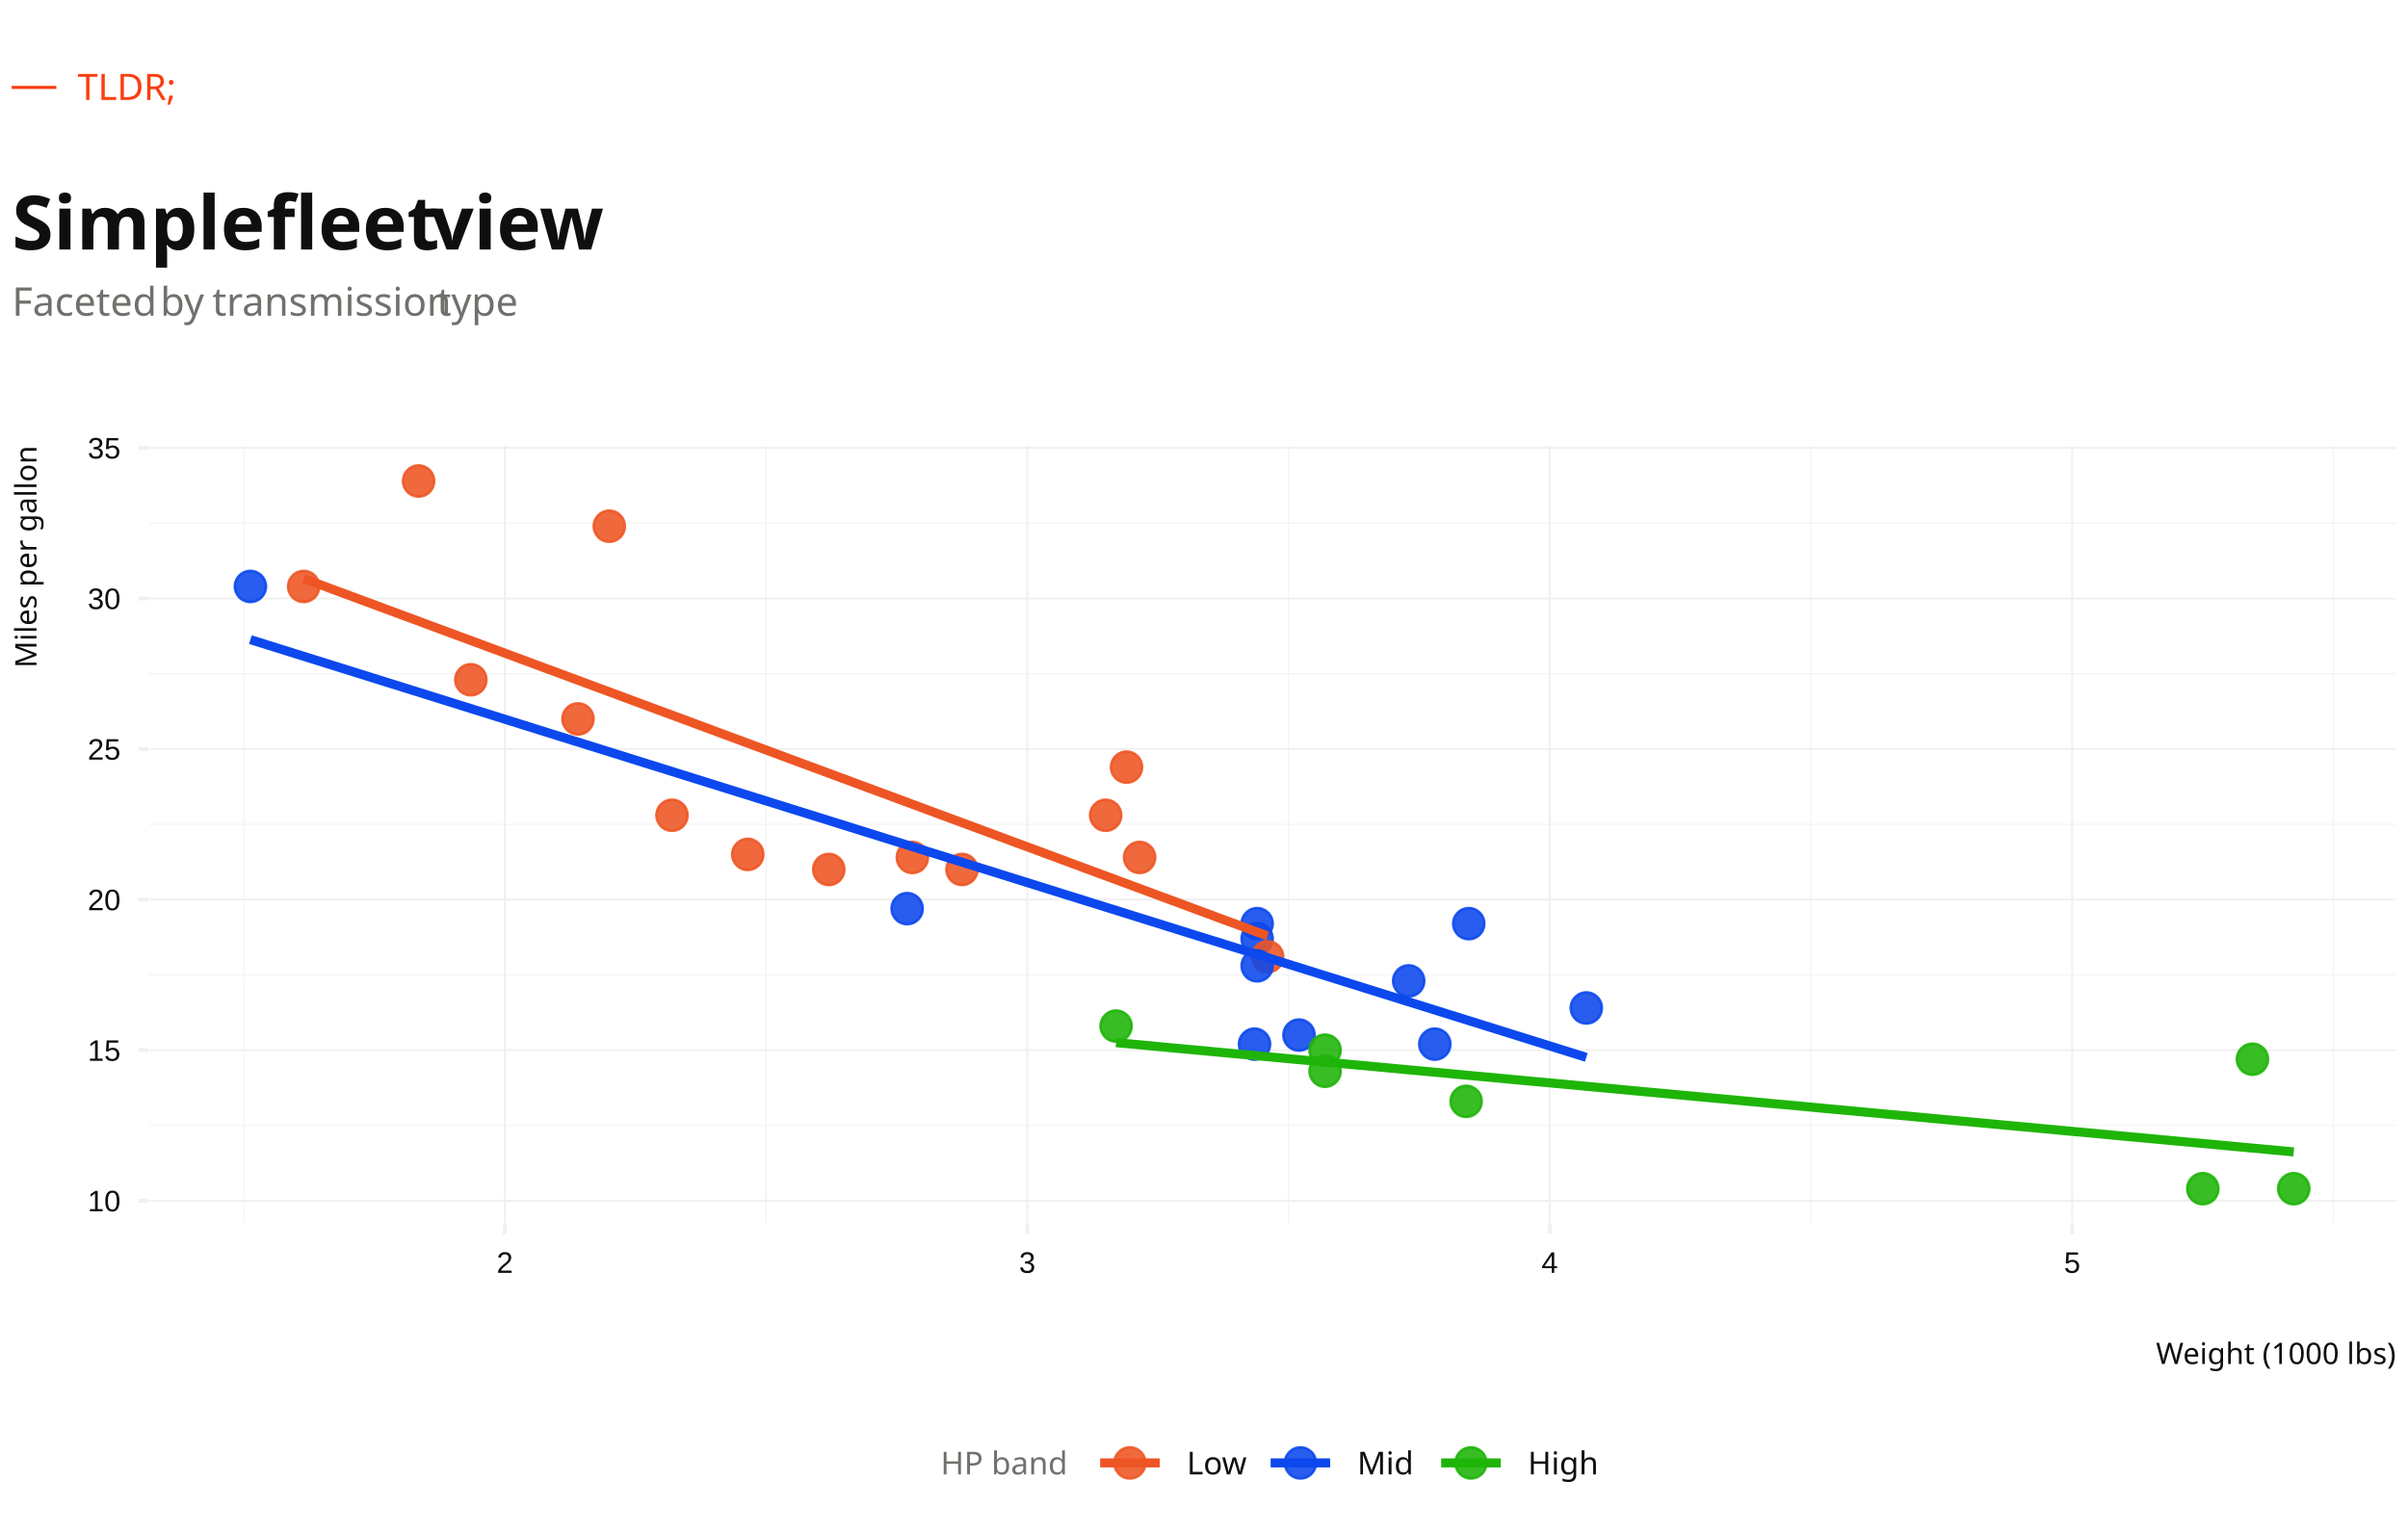
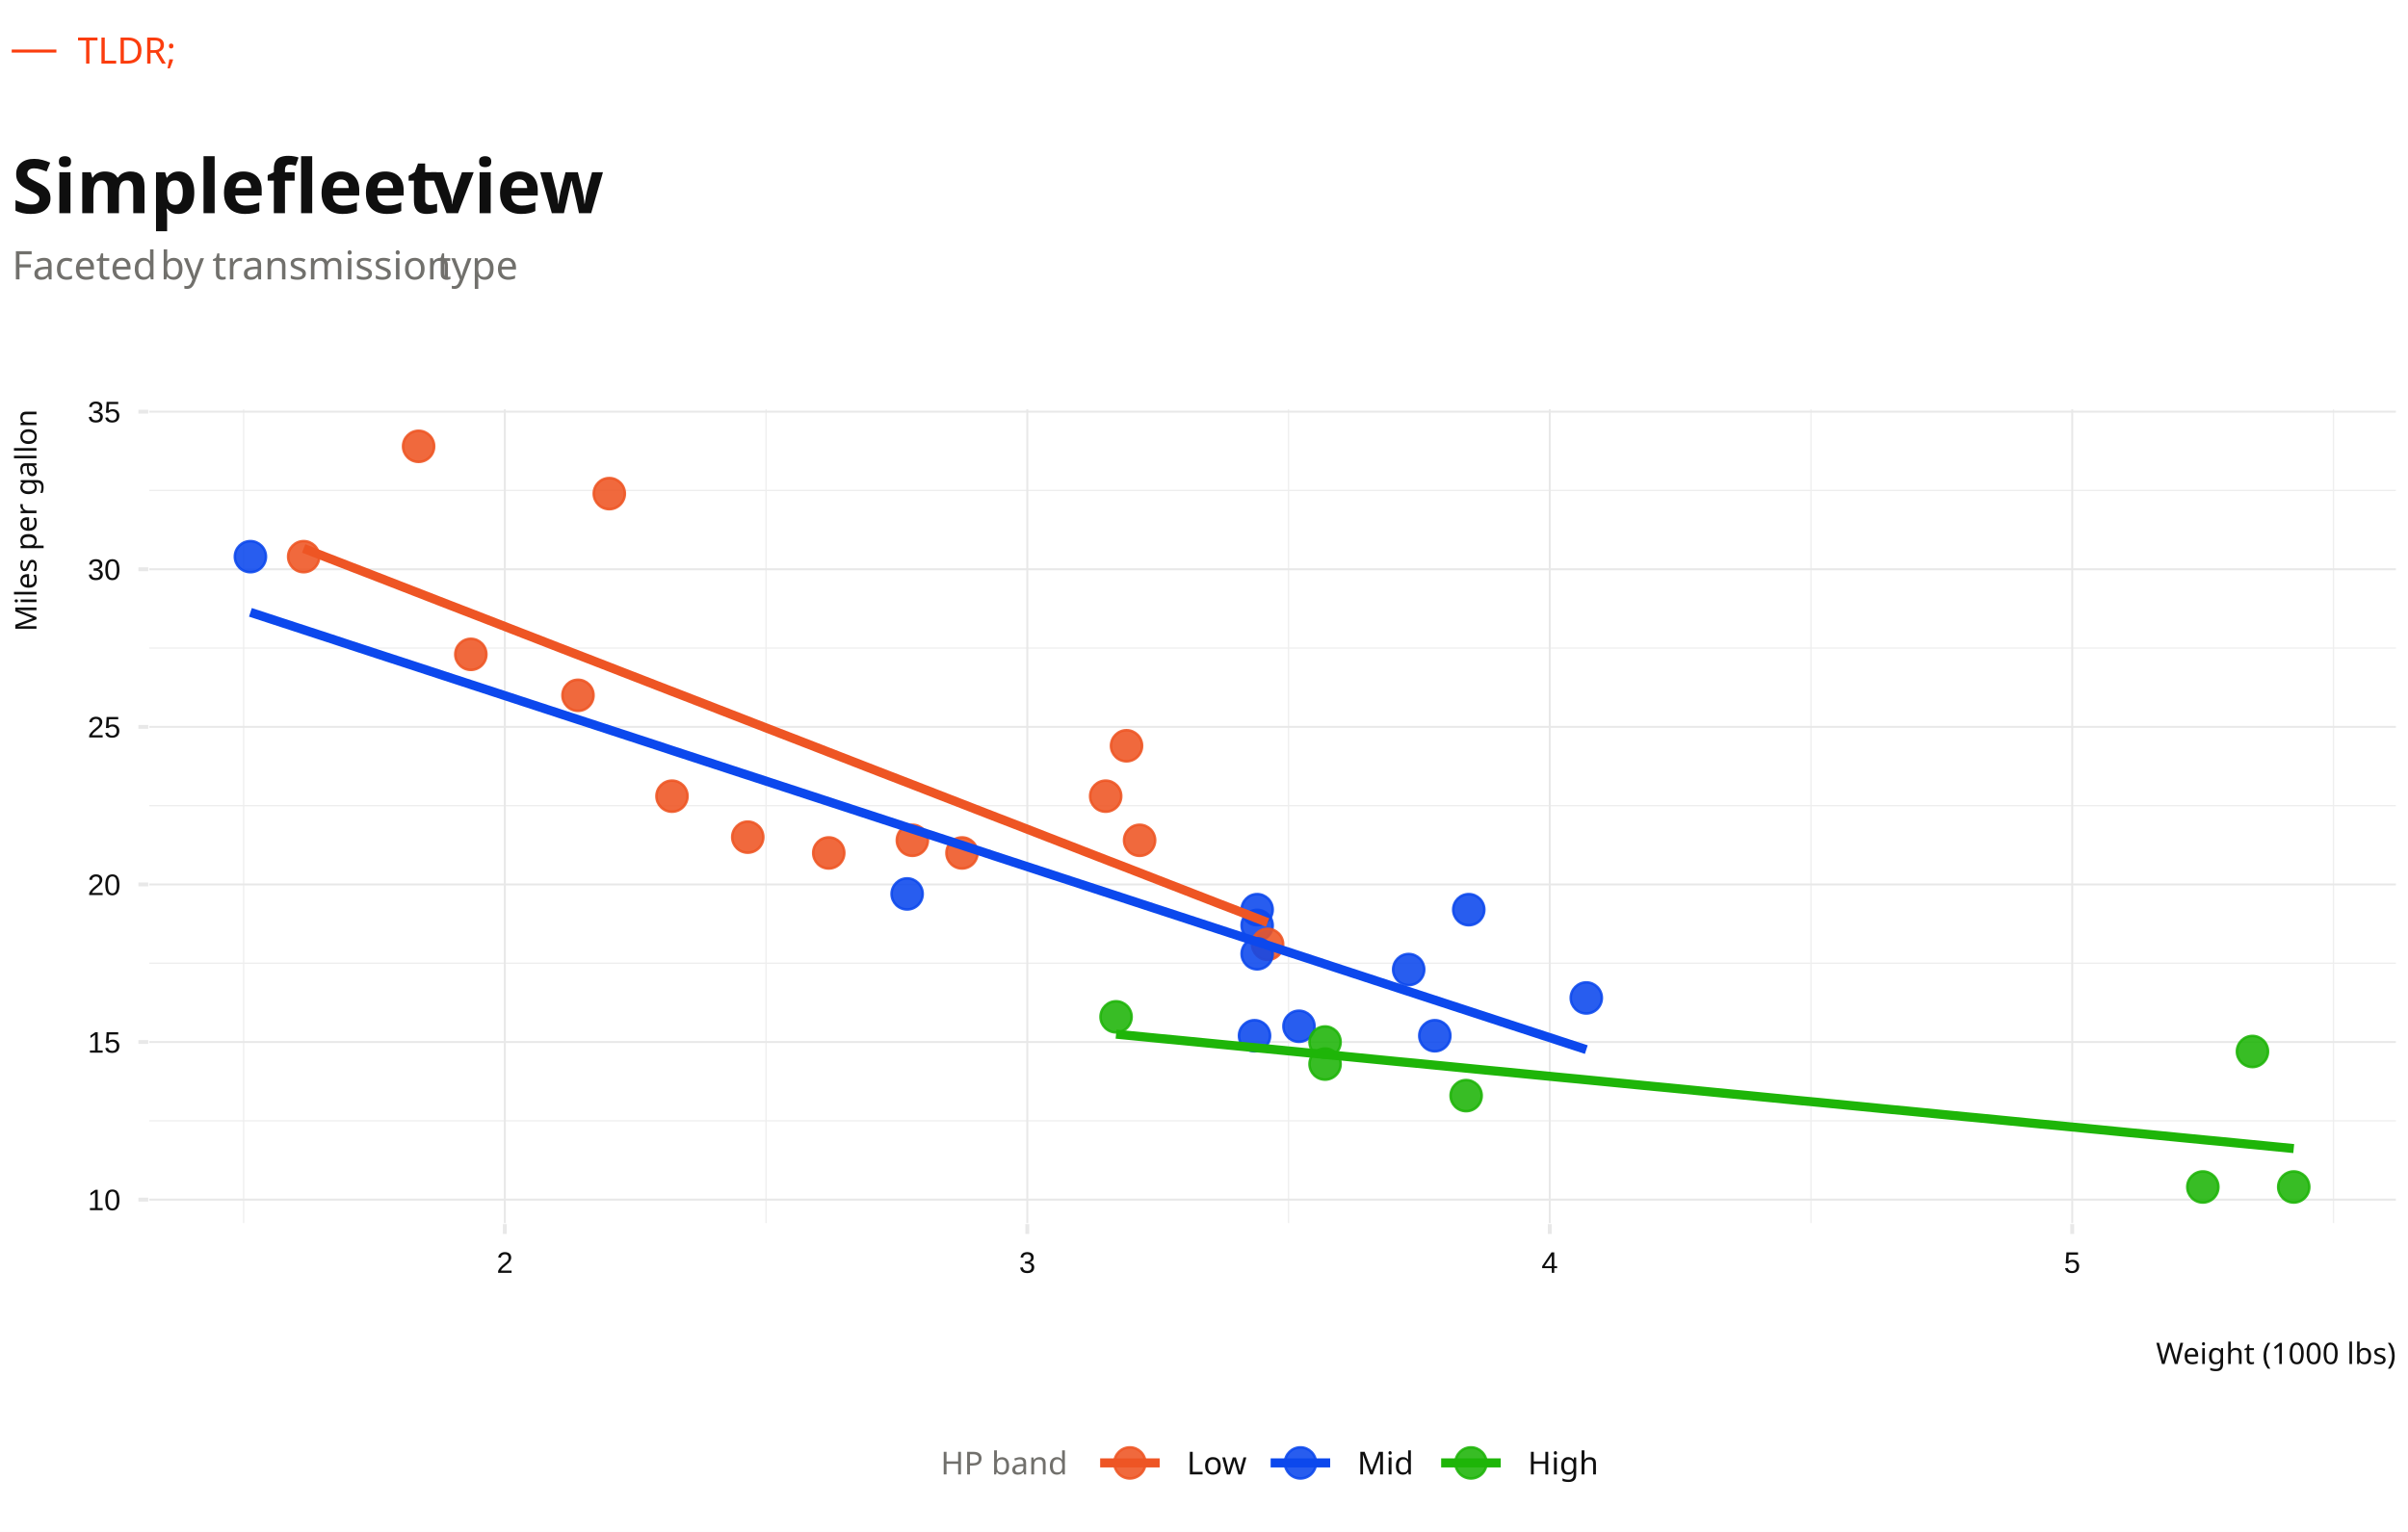
<svg xmlns="http://www.w3.org/2000/svg" width="396.00pt" height="252.00pt" viewBox="0 0 396.00 252.00">
  <g class="svglite">
    <defs>
      <style type="text/css">
    .svglite line, .svglite polyline, .svglite polygon, .svglite path, .svglite rect, .svglite circle {
      fill: none;
      stroke: #000000;
      stroke-linecap: round;
      stroke-linejoin: round;
      stroke-miterlimit: 10.00;
    }
    .svglite text {
      white-space: pre;
    }
    .svglite g.glyphgroup path {
      fill: inherit;
      stroke: none;
    }
  </style>
    </defs>
    <rect width="100%" height="100%" style="stroke: none; fill: none;" />
    <defs>
      <clipPath id="cpMC4wMHwzOTYuMDB8MC4wMHwyNTIuMDA=">
        <rect x="0.00" y="0.00" width="396.00" height="252.00" />
      </clipPath>
    </defs>
    <g clip-path="url(#cpMC4wMHwzOTYuMDB8MC4wMHwyNTIuMDA=)">
-       <rect x="0.00" y="0.00" width="396.00" height="252.00" style="stroke-width: 0.63; stroke: none; fill: #FFFFFF;" />
+       <rect x="0.00" y="-0" width="396.00" height="252.00" style="stroke-width: 0.63; stroke: none; fill: #FFFFFF;" />
    </g>
    <defs>
-       <clipPath id="cpMjQuMzh8Mzk0LjAxfDczLjMxfDIwMS4zNg==">
-         <rect x="24.38" y="73.31" width="369.63" height="128.05" />
+       <clipPath id="cpMjQuMzh8Mzk0LjAxfDY3LjMzfDIwMS4zNg==">
+         <rect x="24.38" y="67.33" width="369.63" height="134.03" />
      </clipPath>
    </defs>
-     <g clip-path="url(#cpMjQuMzh8Mzk0LjAxfDczLjMxfDIwMS4zNg==)">
-       <rect x="24.38" y="73.31" width="369.63" height="128.05" style="stroke-width: 0.63; stroke: none; fill: #FFFFFF;" />
-       <polyline points="24.38,185.13 394.01,185.13 " style="stroke-width: 0.21; stroke: #F4F4F4; stroke-linecap: butt;" />
-       <polyline points="24.38,160.37 394.01,160.37 " style="stroke-width: 0.21; stroke: #F4F4F4; stroke-linecap: butt;" />
-       <polyline points="24.38,135.60 394.01,135.60 " style="stroke-width: 0.21; stroke: #F4F4F4; stroke-linecap: butt;" />
-       <polyline points="24.38,110.83 394.01,110.83 " style="stroke-width: 0.21; stroke: #F4F4F4; stroke-linecap: butt;" />
-       <polyline points="24.38,86.06 394.01,86.06 " style="stroke-width: 0.21; stroke: #F4F4F4; stroke-linecap: butt;" />
-       <polyline points="40.06,201.36 40.06,73.31 " style="stroke-width: 0.21; stroke: #F4F4F4; stroke-linecap: butt;" />
-       <polyline points="125.98,201.36 125.98,73.31 " style="stroke-width: 0.21; stroke: #F4F4F4; stroke-linecap: butt;" />
-       <polyline points="211.90,201.36 211.90,73.31 " style="stroke-width: 0.21; stroke: #F4F4F4; stroke-linecap: butt;" />
-       <polyline points="297.82,201.36 297.82,73.31 " style="stroke-width: 0.21; stroke: #F4F4F4; stroke-linecap: butt;" />
-       <polyline points="383.74,201.36 383.74,73.31 " style="stroke-width: 0.21; stroke: #F4F4F4; stroke-linecap: butt;" />
-       <polyline points="24.38,197.52 394.01,197.52 " style="stroke-width: 0.32; stroke: #F0F0F0; stroke-linecap: butt;" />
-       <polyline points="24.38,172.75 394.01,172.75 " style="stroke-width: 0.32; stroke: #F0F0F0; stroke-linecap: butt;" />
-       <polyline points="24.38,147.98 394.01,147.98 " style="stroke-width: 0.32; stroke: #F0F0F0; stroke-linecap: butt;" />
-       <polyline points="24.38,123.21 394.01,123.21 " style="stroke-width: 0.32; stroke: #F0F0F0; stroke-linecap: butt;" />
-       <polyline points="24.38,98.45 394.01,98.45 " style="stroke-width: 0.32; stroke: #F0F0F0; stroke-linecap: butt;" />
-       <polyline points="24.38,73.68 394.01,73.68 " style="stroke-width: 0.32; stroke: #F0F0F0; stroke-linecap: butt;" />
-       <polyline points="83.02,201.36 83.02,73.31 " style="stroke-width: 0.32; stroke: #F0F0F0; stroke-linecap: butt;" />
-       <polyline points="168.94,201.36 168.94,73.31 " style="stroke-width: 0.32; stroke: #F0F0F0; stroke-linecap: butt;" />
-       <polyline points="254.86,201.36 254.86,73.31 " style="stroke-width: 0.32; stroke: #F0F0F0; stroke-linecap: butt;" />
-       <polyline points="340.78,201.36 340.78,73.31 " style="stroke-width: 0.32; stroke: #F0F0F0; stroke-linecap: butt;" />
-       <circle cx="136.29" cy="143.03" r="2.56" style="stroke-width: 0.42; stroke: #EE5524; stroke-opacity: 0.88; fill: #EE5524; fill-opacity: 0.88;" />
-       <circle cx="158.20" cy="143.03" r="2.56" style="stroke-width: 0.42; stroke: #EE5524; stroke-opacity: 0.88; fill: #EE5524; fill-opacity: 0.88;" />
-       <circle cx="110.51" cy="134.11" r="2.56" style="stroke-width: 0.42; stroke: #EE5524; stroke-opacity: 0.88; fill: #EE5524; fill-opacity: 0.88;" />
-       <circle cx="187.41" cy="141.05" r="2.56" style="stroke-width: 0.42; stroke: #EE5524; stroke-opacity: 0.88; fill: #EE5524; fill-opacity: 0.88;" />
-       <circle cx="206.74" cy="154.42" r="2.56" style="stroke-width: 0.42; stroke: #0C48ED; stroke-opacity: 0.88; fill: #0C48ED; fill-opacity: 0.88;" />
-       <circle cx="208.46" cy="157.39" r="2.56" style="stroke-width: 0.42; stroke: #EE5524; stroke-opacity: 0.88; fill: #EE5524; fill-opacity: 0.88;" />
-       <circle cx="217.91" cy="176.22" r="2.56" style="stroke-width: 0.42; stroke: #1EB508; stroke-opacity: 0.88; fill: #1EB508; fill-opacity: 0.88;" />
-       <circle cx="185.26" cy="126.19" r="2.56" style="stroke-width: 0.42; stroke: #EE5524; stroke-opacity: 0.88; fill: #EE5524; fill-opacity: 0.88;" />
-       <circle cx="181.83" cy="134.11" r="2.56" style="stroke-width: 0.42; stroke: #EE5524; stroke-opacity: 0.88; fill: #EE5524; fill-opacity: 0.88;" />
-       <circle cx="206.74" cy="151.94" r="2.56" style="stroke-width: 0.42; stroke: #0C48ED; stroke-opacity: 0.88; fill: #0C48ED; fill-opacity: 0.88;" />
-       <circle cx="206.74" cy="158.88" r="2.56" style="stroke-width: 0.42; stroke: #0C48ED; stroke-opacity: 0.88; fill: #0C48ED; fill-opacity: 0.88;" />
-       <circle cx="260.87" cy="165.81" r="2.56" style="stroke-width: 0.42; stroke: #0C48ED; stroke-opacity: 0.88; fill: #0C48ED; fill-opacity: 0.88;" />
-       <circle cx="231.66" cy="161.36" r="2.56" style="stroke-width: 0.42; stroke: #0C48ED; stroke-opacity: 0.88; fill: #0C48ED; fill-opacity: 0.88;" />
-       <circle cx="235.96" cy="171.76" r="2.56" style="stroke-width: 0.42; stroke: #0C48ED; stroke-opacity: 0.88; fill: #0C48ED; fill-opacity: 0.88;" />
-       <circle cx="362.26" cy="195.54" r="2.56" style="stroke-width: 0.42; stroke: #1EB508; stroke-opacity: 0.88; fill: #1EB508; fill-opacity: 0.88;" />
-       <circle cx="377.21" cy="195.54" r="2.56" style="stroke-width: 0.42; stroke: #1EB508; stroke-opacity: 0.88; fill: #1EB508; fill-opacity: 0.88;" />
-       <circle cx="370.42" cy="174.24" r="2.56" style="stroke-width: 0.42; stroke: #1EB508; stroke-opacity: 0.88; fill: #1EB508; fill-opacity: 0.88;" />
-       <circle cx="100.20" cy="86.56" r="2.56" style="stroke-width: 0.42; stroke: #EE5524; stroke-opacity: 0.88; fill: #EE5524; fill-opacity: 0.88;" />
-       <circle cx="49.94" cy="96.47" r="2.56" style="stroke-width: 0.42; stroke: #EE5524; stroke-opacity: 0.88; fill: #EE5524; fill-opacity: 0.88;" />
-       <circle cx="68.84" cy="79.13" r="2.56" style="stroke-width: 0.42; stroke: #EE5524; stroke-opacity: 0.88; fill: #EE5524; fill-opacity: 0.88;" />
-       <circle cx="122.97" cy="140.55" r="2.56" style="stroke-width: 0.42; stroke: #EE5524; stroke-opacity: 0.88; fill: #EE5524; fill-opacity: 0.88;" />
-       <circle cx="213.62" cy="170.27" r="2.56" style="stroke-width: 0.42; stroke: #0C48ED; stroke-opacity: 0.88; fill: #0C48ED; fill-opacity: 0.88;" />
-       <circle cx="206.31" cy="171.76" r="2.56" style="stroke-width: 0.42; stroke: #0C48ED; stroke-opacity: 0.88; fill: #0C48ED; fill-opacity: 0.88;" />
-       <circle cx="241.11" cy="181.17" r="2.56" style="stroke-width: 0.42; stroke: #1EB508; stroke-opacity: 0.88; fill: #1EB508; fill-opacity: 0.88;" />
-       <circle cx="241.54" cy="151.94" r="2.56" style="stroke-width: 0.42; stroke: #0C48ED; stroke-opacity: 0.88; fill: #0C48ED; fill-opacity: 0.88;" />
-       <circle cx="77.43" cy="111.82" r="2.56" style="stroke-width: 0.42; stroke: #EE5524; stroke-opacity: 0.88; fill: #EE5524; fill-opacity: 0.88;" />
-       <circle cx="95.05" cy="118.26" r="2.56" style="stroke-width: 0.42; stroke: #EE5524; stroke-opacity: 0.88; fill: #EE5524; fill-opacity: 0.88;" />
-       <circle cx="41.18" cy="96.47" r="2.56" style="stroke-width: 0.42; stroke: #0C48ED; stroke-opacity: 0.88; fill: #0C48ED; fill-opacity: 0.88;" />
-       <circle cx="183.54" cy="168.79" r="2.56" style="stroke-width: 0.42; stroke: #1EB508; stroke-opacity: 0.88; fill: #1EB508; fill-opacity: 0.88;" />
-       <circle cx="149.18" cy="149.47" r="2.56" style="stroke-width: 0.42; stroke: #0C48ED; stroke-opacity: 0.88; fill: #0C48ED; fill-opacity: 0.88;" />
-       <circle cx="217.91" cy="172.75" r="2.56" style="stroke-width: 0.42; stroke: #1EB508; stroke-opacity: 0.88; fill: #1EB508; fill-opacity: 0.88;" />
-       <circle cx="150.04" cy="141.05" r="2.56" style="stroke-width: 0.42; stroke: #EE5524; stroke-opacity: 0.88; fill: #EE5524; fill-opacity: 0.88;" />
-       <polyline points="49.94,95.18 51.95,95.92 53.95,96.66 55.96,97.41 57.97,98.15 59.97,98.90 61.98,99.64 63.99,100.39 65.99,101.13 68.00,101.87 70.01,102.62 72.01,103.36 74.02,104.11 76.03,104.85 78.03,105.59 80.04,106.34 82.05,107.08 84.05,107.83 86.06,108.57 88.07,109.32 90.07,110.06 92.08,110.80 94.09,111.55 96.09,112.29 98.10,113.04 100.11,113.78 102.11,114.52 104.12,115.27 106.13,116.01 108.13,116.76 110.14,117.50 112.14,118.24 114.15,118.99 116.16,119.73 118.16,120.48 120.17,121.22 122.18,121.97 124.18,122.71 126.19,123.45 128.20,124.20 130.20,124.94 132.21,125.69 134.22,126.43 136.22,127.17 138.23,127.92 140.24,128.66 142.24,129.41 144.25,130.15 146.26,130.89 148.26,131.64 150.27,132.38 152.28,133.13 154.28,133.87 156.29,134.62 158.30,135.36 160.30,136.10 162.31,136.85 164.32,137.59 166.32,138.34 168.33,139.08 170.34,139.82 172.34,140.57 174.35,141.31 176.36,142.06 178.36,142.80 180.37,143.55 182.38,144.29 184.38,145.03 186.39,145.78 188.40,146.52 190.40,147.27 192.41,148.01 194.42,148.75 196.42,149.50 198.43,150.24 200.43,150.99 202.44,151.73 204.45,152.47 206.45,153.22 208.46,153.96 " style="stroke-width: 1.49; stroke: #EE5524; stroke-linecap: butt;" />
-       <polyline points="41.18,105.22 43.96,106.09 46.74,106.96 49.52,107.83 52.30,108.70 55.08,109.57 57.86,110.44 60.64,111.31 63.42,112.18 66.21,113.05 68.99,113.92 71.77,114.79 74.55,115.66 77.33,116.53 80.11,117.40 82.89,118.27 85.67,119.14 88.45,120.01 91.23,120.88 94.01,121.75 96.80,122.62 99.58,123.49 102.36,124.36 105.14,125.23 107.92,126.10 110.70,126.97 113.48,127.84 116.26,128.71 119.04,129.58 121.82,130.45 124.61,131.32 127.39,132.19 130.17,133.06 132.95,133.93 135.73,134.80 138.51,135.67 141.29,136.54 144.07,137.41 146.85,138.28 149.63,139.15 152.41,140.02 155.20,140.89 157.98,141.76 160.76,142.63 163.54,143.50 166.32,144.37 169.10,145.24 171.88,146.11 174.66,146.98 177.44,147.85 180.22,148.72 183.01,149.59 185.79,150.46 188.57,151.33 191.35,152.20 194.13,153.07 196.91,153.94 199.69,154.80 202.47,155.67 205.25,156.54 208.03,157.41 210.81,158.28 213.60,159.15 216.38,160.02 219.16,160.89 221.94,161.76 224.72,162.63 227.50,163.50 230.28,164.37 233.06,165.24 235.84,166.11 238.62,166.98 241.41,167.85 244.19,168.72 246.97,169.59 249.75,170.46 252.53,171.33 255.31,172.20 258.09,173.07 260.87,173.94 " style="stroke-width: 1.49; stroke: #0C48ED; stroke-linecap: butt;" />
-       <polyline points="183.54,171.52 186.00,171.74 188.45,171.97 190.90,172.20 193.35,172.43 195.80,172.65 198.25,172.88 200.70,173.11 203.16,173.34 205.61,173.56 208.06,173.79 210.51,174.02 212.96,174.25 215.41,174.47 217.86,174.70 220.32,174.93 222.77,175.16 225.22,175.38 227.67,175.61 230.12,175.84 232.57,176.07 235.02,176.29 237.48,176.52 239.93,176.75 242.38,176.98 244.83,177.20 247.28,177.43 249.73,177.66 252.18,177.89 254.64,178.11 257.09,178.34 259.54,178.57 261.99,178.80 264.44,179.02 266.89,179.25 269.34,179.48 271.80,179.71 274.25,179.93 276.70,180.16 279.15,180.39 281.60,180.62 284.05,180.84 286.50,181.07 288.96,181.30 291.41,181.53 293.86,181.75 296.31,181.98 298.76,182.21 301.21,182.44 303.66,182.66 306.12,182.89 308.57,183.12 311.02,183.35 313.47,183.57 315.92,183.80 318.37,184.03 320.82,184.26 323.28,184.48 325.73,184.71 328.18,184.94 330.63,185.17 333.08,185.39 335.53,185.62 337.98,185.85 340.43,186.08 342.89,186.30 345.34,186.53 347.79,186.76 350.24,186.99 352.69,187.21 355.14,187.44 357.59,187.67 360.05,187.90 362.50,188.12 364.95,188.35 367.40,188.58 369.85,188.81 372.30,189.03 374.75,189.26 377.21,189.49 " style="stroke-width: 1.49; stroke: #1EB508; stroke-linecap: butt;" />
+     <g clip-path="url(#cpMjQuMzh8Mzk0LjAxfDY3LjMzfDIwMS4zNg==)">
+       <rect x="24.38" y="67.33" width="369.63" height="134.03" style="stroke-width: 0.63; stroke: none; fill: #FFFFFF;" />
+       <polyline points="24.38,184.38 394.01,184.38 " style="stroke-width: 0.21; stroke: #EEEEEE; stroke-linecap: butt;" />
+       <polyline points="24.38,158.45 394.01,158.45 " style="stroke-width: 0.21; stroke: #EEEEEE; stroke-linecap: butt;" />
+       <polyline points="24.38,132.53 394.01,132.53 " style="stroke-width: 0.21; stroke: #EEEEEE; stroke-linecap: butt;" />
+       <polyline points="24.38,106.60 394.01,106.60 " style="stroke-width: 0.21; stroke: #EEEEEE; stroke-linecap: butt;" />
+       <polyline points="24.38,80.68 394.01,80.68 " style="stroke-width: 0.21; stroke: #EEEEEE; stroke-linecap: butt;" />
+       <polyline points="40.06,201.36 40.06,67.33 " style="stroke-width: 0.21; stroke: #EEEEEE; stroke-linecap: butt;" />
+       <polyline points="125.98,201.36 125.98,67.33 " style="stroke-width: 0.21; stroke: #EEEEEE; stroke-linecap: butt;" />
+       <polyline points="211.90,201.36 211.90,67.33 " style="stroke-width: 0.21; stroke: #EEEEEE; stroke-linecap: butt;" />
+       <polyline points="297.82,201.36 297.82,67.33 " style="stroke-width: 0.21; stroke: #EEEEEE; stroke-linecap: butt;" />
+       <polyline points="383.74,201.36 383.74,67.33 " style="stroke-width: 0.21; stroke: #EEEEEE; stroke-linecap: butt;" />
+       <polyline points="24.38,197.34 394.01,197.34 " style="stroke-width: 0.32; stroke: #E8E8E8; stroke-linecap: butt;" />
+       <polyline points="24.38,171.41 394.01,171.41 " style="stroke-width: 0.32; stroke: #E8E8E8; stroke-linecap: butt;" />
+       <polyline points="24.38,145.49 394.01,145.49 " style="stroke-width: 0.32; stroke: #E8E8E8; stroke-linecap: butt;" />
+       <polyline points="24.38,119.57 394.01,119.57 " style="stroke-width: 0.32; stroke: #E8E8E8; stroke-linecap: butt;" />
+       <polyline points="24.38,93.64 394.01,93.64 " style="stroke-width: 0.32; stroke: #E8E8E8; stroke-linecap: butt;" />
+       <polyline points="24.38,67.72 394.01,67.72 " style="stroke-width: 0.32; stroke: #E8E8E8; stroke-linecap: butt;" />
+       <polyline points="83.02,201.36 83.02,67.33 " style="stroke-width: 0.32; stroke: #E8E8E8; stroke-linecap: butt;" />
+       <polyline points="168.94,201.36 168.94,67.33 " style="stroke-width: 0.32; stroke: #E8E8E8; stroke-linecap: butt;" />
+       <polyline points="254.86,201.36 254.86,67.33 " style="stroke-width: 0.32; stroke: #E8E8E8; stroke-linecap: butt;" />
+       <polyline points="340.78,201.36 340.78,67.33 " style="stroke-width: 0.32; stroke: #E8E8E8; stroke-linecap: butt;" />
+       <circle cx="136.29" cy="140.31" r="2.56" style="stroke-width: 0.42; stroke: #EE5524; stroke-opacity: 0.88; fill: #EE5524; fill-opacity: 0.88;" />
+       <circle cx="158.20" cy="140.31" r="2.56" style="stroke-width: 0.42; stroke: #EE5524; stroke-opacity: 0.88; fill: #EE5524; fill-opacity: 0.88;" />
+       <circle cx="110.51" cy="130.97" r="2.56" style="stroke-width: 0.42; stroke: #EE5524; stroke-opacity: 0.88; fill: #EE5524; fill-opacity: 0.88;" />
+       <circle cx="187.41" cy="138.23" r="2.56" style="stroke-width: 0.42; stroke: #EE5524; stroke-opacity: 0.88; fill: #EE5524; fill-opacity: 0.88;" />
+       <circle cx="206.74" cy="152.23" r="2.56" style="stroke-width: 0.42; stroke: #0C48ED; stroke-opacity: 0.88; fill: #0C48ED; fill-opacity: 0.88;" />
+       <circle cx="208.46" cy="155.34" r="2.56" style="stroke-width: 0.42; stroke: #EE5524; stroke-opacity: 0.88; fill: #EE5524; fill-opacity: 0.88;" />
+       <circle cx="217.91" cy="175.04" r="2.56" style="stroke-width: 0.42; stroke: #1EB508; stroke-opacity: 0.88; fill: #1EB508; fill-opacity: 0.88;" />
+       <circle cx="185.26" cy="122.68" r="2.56" style="stroke-width: 0.42; stroke: #EE5524; stroke-opacity: 0.88; fill: #EE5524; fill-opacity: 0.88;" />
+       <circle cx="181.83" cy="130.97" r="2.56" style="stroke-width: 0.42; stroke: #EE5524; stroke-opacity: 0.88; fill: #EE5524; fill-opacity: 0.88;" />
+       <circle cx="206.74" cy="149.64" r="2.56" style="stroke-width: 0.42; stroke: #0C48ED; stroke-opacity: 0.88; fill: #0C48ED; fill-opacity: 0.88;" />
+       <circle cx="206.74" cy="156.90" r="2.56" style="stroke-width: 0.42; stroke: #0C48ED; stroke-opacity: 0.88; fill: #0C48ED; fill-opacity: 0.88;" />
+       <circle cx="260.87" cy="164.16" r="2.56" style="stroke-width: 0.42; stroke: #0C48ED; stroke-opacity: 0.88; fill: #0C48ED; fill-opacity: 0.88;" />
+       <circle cx="231.66" cy="159.49" r="2.56" style="stroke-width: 0.42; stroke: #0C48ED; stroke-opacity: 0.88; fill: #0C48ED; fill-opacity: 0.88;" />
+       <circle cx="235.96" cy="170.38" r="2.56" style="stroke-width: 0.42; stroke: #0C48ED; stroke-opacity: 0.88; fill: #0C48ED; fill-opacity: 0.88;" />
+       <circle cx="362.26" cy="195.26" r="2.56" style="stroke-width: 0.42; stroke: #1EB508; stroke-opacity: 0.88; fill: #1EB508; fill-opacity: 0.88;" />
+       <circle cx="377.21" cy="195.26" r="2.56" style="stroke-width: 0.42; stroke: #1EB508; stroke-opacity: 0.88; fill: #1EB508; fill-opacity: 0.88;" />
+       <circle cx="370.42" cy="172.97" r="2.56" style="stroke-width: 0.42; stroke: #1EB508; stroke-opacity: 0.88; fill: #1EB508; fill-opacity: 0.88;" />
+       <circle cx="100.20" cy="81.20" r="2.56" style="stroke-width: 0.42; stroke: #EE5524; stroke-opacity: 0.88; fill: #EE5524; fill-opacity: 0.88;" />
+       <circle cx="49.94" cy="91.57" r="2.56" style="stroke-width: 0.42; stroke: #EE5524; stroke-opacity: 0.88; fill: #EE5524; fill-opacity: 0.88;" />
+       <circle cx="68.84" cy="73.42" r="2.56" style="stroke-width: 0.42; stroke: #EE5524; stroke-opacity: 0.88; fill: #EE5524; fill-opacity: 0.88;" />
+       <circle cx="122.97" cy="137.71" r="2.56" style="stroke-width: 0.42; stroke: #EE5524; stroke-opacity: 0.88; fill: #EE5524; fill-opacity: 0.88;" />
+       <circle cx="213.62" cy="168.82" r="2.56" style="stroke-width: 0.42; stroke: #0C48ED; stroke-opacity: 0.88; fill: #0C48ED; fill-opacity: 0.88;" />
+       <circle cx="206.31" cy="170.38" r="2.56" style="stroke-width: 0.42; stroke: #0C48ED; stroke-opacity: 0.88; fill: #0C48ED; fill-opacity: 0.88;" />
+       <circle cx="241.11" cy="180.23" r="2.56" style="stroke-width: 0.42; stroke: #1EB508; stroke-opacity: 0.88; fill: #1EB508; fill-opacity: 0.88;" />
+       <circle cx="241.54" cy="149.64" r="2.56" style="stroke-width: 0.42; stroke: #0C48ED; stroke-opacity: 0.88; fill: #0C48ED; fill-opacity: 0.88;" />
+       <circle cx="77.43" cy="107.64" r="2.56" style="stroke-width: 0.42; stroke: #EE5524; stroke-opacity: 0.88; fill: #EE5524; fill-opacity: 0.88;" />
+       <circle cx="95.05" cy="114.38" r="2.56" style="stroke-width: 0.42; stroke: #EE5524; stroke-opacity: 0.88; fill: #EE5524; fill-opacity: 0.88;" />
+       <circle cx="41.18" cy="91.57" r="2.56" style="stroke-width: 0.42; stroke: #0C48ED; stroke-opacity: 0.88; fill: #0C48ED; fill-opacity: 0.88;" />
+       <circle cx="183.54" cy="167.27" r="2.56" style="stroke-width: 0.42; stroke: #1EB508; stroke-opacity: 0.88; fill: #1EB508; fill-opacity: 0.88;" />
+       <circle cx="149.18" cy="147.05" r="2.56" style="stroke-width: 0.42; stroke: #0C48ED; stroke-opacity: 0.88; fill: #0C48ED; fill-opacity: 0.88;" />
+       <circle cx="217.91" cy="171.41" r="2.56" style="stroke-width: 0.42; stroke: #1EB508; stroke-opacity: 0.88; fill: #1EB508; fill-opacity: 0.88;" />
+       <circle cx="150.04" cy="138.23" r="2.56" style="stroke-width: 0.42; stroke: #EE5524; stroke-opacity: 0.88; fill: #EE5524; fill-opacity: 0.88;" />
+       <polyline points="49.94,90.22 51.95,91.00 53.95,91.78 55.96,92.56 57.97,93.34 59.97,94.11 61.98,94.89 63.99,95.67 65.99,96.45 68.00,97.23 70.01,98.01 72.01,98.79 74.02,99.57 76.03,100.35 78.03,101.12 80.04,101.90 82.05,102.68 84.05,103.46 86.06,104.24 88.07,105.02 90.07,105.80 92.08,106.58 94.09,107.36 96.09,108.13 98.10,108.91 100.11,109.69 102.11,110.47 104.12,111.25 106.13,112.03 108.13,112.81 110.14,113.59 112.14,114.36 114.15,115.14 116.16,115.92 118.16,116.70 120.17,117.48 122.18,118.26 124.18,119.04 126.19,119.82 128.20,120.60 130.20,121.37 132.21,122.15 134.22,122.93 136.22,123.71 138.23,124.49 140.24,125.27 142.24,126.05 144.25,126.83 146.26,127.61 148.26,128.38 150.27,129.16 152.28,129.94 154.28,130.72 156.29,131.50 158.30,132.28 160.30,133.06 162.31,133.84 164.32,134.62 166.32,135.39 168.33,136.17 170.34,136.95 172.34,137.73 174.35,138.51 176.36,139.29 178.36,140.07 180.37,140.85 182.38,141.63 184.38,142.40 186.39,143.18 188.40,143.96 190.40,144.74 192.41,145.52 194.42,146.30 196.42,147.08 198.43,147.86 200.43,148.64 202.44,149.41 204.45,150.19 206.45,150.97 208.46,151.75 " style="stroke-width: 1.49; stroke: #EE5524; stroke-linecap: butt;" />
+       <polyline points="41.18,100.73 43.96,101.64 46.74,102.55 49.52,103.46 52.30,104.37 55.08,105.28 57.86,106.20 60.64,107.11 63.42,108.02 66.21,108.93 68.99,109.84 71.77,110.75 74.55,111.66 77.33,112.57 80.11,113.48 82.89,114.39 85.67,115.30 88.45,116.21 91.23,117.12 94.01,118.03 96.80,118.94 99.58,119.85 102.36,120.76 105.14,121.67 107.92,122.58 110.70,123.50 113.48,124.41 116.26,125.32 119.04,126.23 121.82,127.14 124.61,128.05 127.39,128.96 130.17,129.87 132.95,130.78 135.73,131.69 138.51,132.60 141.29,133.51 144.07,134.42 146.85,135.33 149.63,136.24 152.41,137.15 155.20,138.06 157.98,138.97 160.76,139.88 163.54,140.80 166.32,141.71 169.10,142.62 171.88,143.53 174.66,144.44 177.44,145.35 180.22,146.26 183.01,147.17 185.79,148.08 188.57,148.99 191.35,149.90 194.13,150.81 196.91,151.72 199.69,152.63 202.47,153.54 205.25,154.45 208.03,155.36 210.81,156.27 213.60,157.18 216.38,158.09 219.16,159.01 221.94,159.92 224.72,160.83 227.50,161.74 230.28,162.65 233.06,163.56 235.84,164.47 238.62,165.38 241.41,166.29 244.19,167.20 246.97,168.11 249.75,169.02 252.53,169.93 255.31,170.84 258.09,171.75 260.87,172.66 " style="stroke-width: 1.49; stroke: #0C48ED; stroke-linecap: butt;" />
+       <polyline points="183.54,170.12 186.00,170.36 188.45,170.60 190.90,170.84 193.35,171.07 195.80,171.31 198.25,171.55 200.70,171.79 203.16,172.03 205.61,172.27 208.06,172.50 210.51,172.74 212.96,172.98 215.41,173.22 217.86,173.46 220.32,173.69 222.77,173.93 225.22,174.17 227.67,174.41 230.12,174.65 232.57,174.88 235.02,175.12 237.48,175.36 239.93,175.60 242.38,175.84 244.83,176.08 247.28,176.31 249.73,176.55 252.18,176.79 254.64,177.03 257.09,177.27 259.54,177.50 261.99,177.74 264.44,177.98 266.89,178.22 269.34,178.46 271.80,178.70 274.25,178.93 276.70,179.17 279.15,179.41 281.60,179.65 284.05,179.89 286.50,180.12 288.96,180.36 291.41,180.60 293.86,180.84 296.31,181.08 298.76,181.31 301.21,181.55 303.66,181.79 306.12,182.03 308.57,182.27 311.02,182.51 313.47,182.74 315.92,182.98 318.37,183.22 320.82,183.46 323.28,183.70 325.73,183.93 328.18,184.17 330.63,184.41 333.08,184.65 335.53,184.89 337.98,185.12 340.43,185.36 342.89,185.60 345.34,185.84 347.79,186.08 350.24,186.32 352.69,186.55 355.14,186.79 357.59,187.03 360.05,187.27 362.50,187.51 364.95,187.74 367.40,187.98 369.85,188.22 372.30,188.46 374.75,188.70 377.21,188.94 " style="stroke-width: 1.49; stroke: #1EB508; stroke-linecap: butt;" />
    </g>
    <g clip-path="url(#cpMC4wMHwzOTYuMDB8MC4wMHwyNTIuMDA=)">
-       <polyline points="24.38,201.36 24.38,73.31 " style="stroke-width: 0.32; stroke: #FFFFFF; stroke-linecap: butt;" />
-       <text x="19.84" y="199.26" text-anchor="end" style="font-size: 4.88px;fill: #0F0F0F; font-family: &quot;Arial&quot;;" textLength="5.44px" lengthAdjust="spacingAndGlyphs">10</text>
-       <text x="19.84" y="174.50" text-anchor="end" style="font-size: 4.88px;fill: #0F0F0F; font-family: &quot;Arial&quot;;" textLength="5.44px" lengthAdjust="spacingAndGlyphs">15</text>
-       <text x="19.84" y="149.73" text-anchor="end" style="font-size: 4.88px;fill: #0F0F0F; font-family: &quot;Arial&quot;;" textLength="5.44px" lengthAdjust="spacingAndGlyphs">20</text>
-       <text x="19.84" y="124.96" text-anchor="end" style="font-size: 4.88px;fill: #0F0F0F; font-family: &quot;Arial&quot;;" textLength="5.44px" lengthAdjust="spacingAndGlyphs">25</text>
-       <text x="19.84" y="100.19" text-anchor="end" style="font-size: 4.88px;fill: #0F0F0F; font-family: &quot;Arial&quot;;" textLength="5.44px" lengthAdjust="spacingAndGlyphs">30</text>
-       <text x="19.84" y="75.42" text-anchor="end" style="font-size: 4.88px;fill: #0F0F0F; font-family: &quot;Arial&quot;;" textLength="5.44px" lengthAdjust="spacingAndGlyphs">35</text>
-       <polyline points="22.76,197.52 24.38,197.52 " style="stroke-width: 0.64; stroke: #F0F0F0; stroke-linecap: butt;" />
-       <polyline points="22.76,172.75 24.38,172.75 " style="stroke-width: 0.64; stroke: #F0F0F0; stroke-linecap: butt;" />
-       <polyline points="22.76,147.98 24.38,147.98 " style="stroke-width: 0.64; stroke: #F0F0F0; stroke-linecap: butt;" />
-       <polyline points="22.76,123.21 24.38,123.21 " style="stroke-width: 0.64; stroke: #F0F0F0; stroke-linecap: butt;" />
-       <polyline points="22.76,98.45 24.38,98.45 " style="stroke-width: 0.64; stroke: #F0F0F0; stroke-linecap: butt;" />
-       <polyline points="22.76,73.68 24.38,73.68 " style="stroke-width: 0.64; stroke: #F0F0F0; stroke-linecap: butt;" />
+       <polyline points="24.38,201.36 24.38,67.33 " style="stroke-width: 0.32; stroke: #FFFFFF; stroke-linecap: butt;" />
+       <text x="19.84" y="199.08" text-anchor="end" style="font-size: 4.88px;fill: #0F0F0F; font-family: &quot;Arial&quot;;" textLength="5.44px" lengthAdjust="spacingAndGlyphs">10</text>
+       <text x="19.84" y="173.16" text-anchor="end" style="font-size: 4.88px;fill: #0F0F0F; font-family: &quot;Arial&quot;;" textLength="5.44px" lengthAdjust="spacingAndGlyphs">15</text>
+       <text x="19.84" y="147.24" text-anchor="end" style="font-size: 4.88px;fill: #0F0F0F; font-family: &quot;Arial&quot;;" textLength="5.44px" lengthAdjust="spacingAndGlyphs">20</text>
+       <text x="19.84" y="121.31" text-anchor="end" style="font-size: 4.88px;fill: #0F0F0F; font-family: &quot;Arial&quot;;" textLength="5.44px" lengthAdjust="spacingAndGlyphs">25</text>
+       <text x="19.84" y="95.39" text-anchor="end" style="font-size: 4.88px;fill: #0F0F0F; font-family: &quot;Arial&quot;;" textLength="5.44px" lengthAdjust="spacingAndGlyphs">30</text>
+       <text x="19.84" y="69.46" text-anchor="end" style="font-size: 4.88px;fill: #0F0F0F; font-family: &quot;Arial&quot;;" textLength="5.44px" lengthAdjust="spacingAndGlyphs">35</text>
+       <polyline points="22.76,197.34 24.38,197.34 " style="stroke-width: 0.64; stroke: #E8E8E8; stroke-linecap: butt;" />
+       <polyline points="22.76,171.41 24.38,171.41 " style="stroke-width: 0.64; stroke: #E8E8E8; stroke-linecap: butt;" />
+       <polyline points="22.76,145.49 24.38,145.49 " style="stroke-width: 0.64; stroke: #E8E8E8; stroke-linecap: butt;" />
+       <polyline points="22.76,119.57 24.38,119.57 " style="stroke-width: 0.64; stroke: #E8E8E8; stroke-linecap: butt;" />
+       <polyline points="22.76,93.64 24.38,93.64 " style="stroke-width: 0.64; stroke: #E8E8E8; stroke-linecap: butt;" />
+       <polyline points="22.76,67.72 24.38,67.72 " style="stroke-width: 0.64; stroke: #E8E8E8; stroke-linecap: butt;" />
      <polyline points="24.38,201.36 394.01,201.36 " style="stroke-width: 0.32; stroke: #FFFFFF; stroke-linecap: butt;" />
-       <polyline points="83.02,202.98 83.02,201.36 " style="stroke-width: 0.64; stroke: #F0F0F0; stroke-linecap: butt;" />
-       <polyline points="168.94,202.98 168.94,201.36 " style="stroke-width: 0.64; stroke: #F0F0F0; stroke-linecap: butt;" />
-       <polyline points="254.86,202.98 254.86,201.36 " style="stroke-width: 0.64; stroke: #F0F0F0; stroke-linecap: butt;" />
-       <polyline points="340.78,202.98 340.78,201.36 " style="stroke-width: 0.64; stroke: #F0F0F0; stroke-linecap: butt;" />
+       <polyline points="83.02,202.98 83.02,201.36 " style="stroke-width: 0.64; stroke: #E8E8E8; stroke-linecap: butt;" />
+       <polyline points="168.94,202.98 168.94,201.36 " style="stroke-width: 0.64; stroke: #E8E8E8; stroke-linecap: butt;" />
+       <polyline points="254.86,202.98 254.86,201.36 " style="stroke-width: 0.64; stroke: #E8E8E8; stroke-linecap: butt;" />
+       <polyline points="340.78,202.98 340.78,201.36 " style="stroke-width: 0.64; stroke: #E8E8E8; stroke-linecap: butt;" />
      <text x="83.02" y="209.38" text-anchor="middle" style="font-size: 4.88px;fill: #0F0F0F; font-family: &quot;Arial&quot;;" textLength="2.72px" lengthAdjust="spacingAndGlyphs">2</text>
      <text x="168.94" y="209.38" text-anchor="middle" style="font-size: 4.88px;fill: #0F0F0F; font-family: &quot;Arial&quot;;" textLength="2.72px" lengthAdjust="spacingAndGlyphs">3</text>
      <text x="254.86" y="209.38" text-anchor="middle" style="font-size: 4.88px;fill: #0F0F0F; font-family: &quot;Arial&quot;;" textLength="2.72px" lengthAdjust="spacingAndGlyphs">4</text>
      <text x="340.78" y="209.38" text-anchor="middle" style="font-size: 4.88px;fill: #0F0F0F; font-family: &quot;Arial&quot;;" textLength="2.72px" lengthAdjust="spacingAndGlyphs">5</text>
      <text x="394.01" y="224.38" text-anchor="end" style="font-size: 4.88px; font-weight: 100;fill: #0F0F0F; font-family: &quot;JetBrains Mono&quot;;" textLength="49.67px" lengthAdjust="spacingAndGlyphs">Weight (1000 lbs)</text>
-       <text transform="translate(6.00,73.31) rotate(-90)" text-anchor="end" style="font-size: 4.88px; font-weight: 100;fill: #0F0F0F; font-family: &quot;JetBrains Mono&quot;;" textLength="46.75px" lengthAdjust="spacingAndGlyphs">Miles per gallon</text>
+       <text transform="translate(6.00,67.33) rotate(-90)" text-anchor="end" style="font-size: 4.88px; font-weight: 100;fill: #0F0F0F; font-family: &quot;JetBrains Mono&quot;;" textLength="46.75px" lengthAdjust="spacingAndGlyphs">Miles per gallon</text>
      <rect x="151.45" y="231.29" width="115.48" height="18.72" style="stroke-width: 0.75; stroke: none;" />
      <rect x="151.45" y="231.29" width="115.48" height="18.72" style="stroke-width: 0.63; stroke: none; fill: #FFFFFF;" />
      <text x="154.69" y="242.54" style="font-size: 5.20px;fill: #71706C; font-family: &quot;JetBrains Mono&quot;;" textLength="21.77px" lengthAdjust="spacingAndGlyphs">HP band</text>
      <rect x="179.69" y="234.53" width="12.24" height="12.24" style="stroke-width: 0.63; stroke: none; fill: #FFFFFF;" />
      <circle cx="185.81" cy="240.65" r="2.56" style="stroke-width: 0.42; stroke: #EE5524; stroke-opacity: 0.88; fill: #EE5524; fill-opacity: 0.88;" />
      <line x1="180.92" y1="240.65" x2="190.71" y2="240.65" style="stroke-width: 1.49; stroke: #EE5524; stroke-linecap: butt;" />
      <rect x="207.74" y="234.53" width="12.24" height="12.24" style="stroke-width: 0.63; stroke: none; fill: #FFFFFF;" />
      <circle cx="213.86" cy="240.65" r="2.56" style="stroke-width: 0.42; stroke: #0C48ED; stroke-opacity: 0.88; fill: #0C48ED; fill-opacity: 0.88;" />
      <line x1="208.96" y1="240.65" x2="218.75" y2="240.65" style="stroke-width: 1.49; stroke: #0C48ED; stroke-linecap: butt;" />
      <rect x="235.78" y="234.53" width="12.24" height="12.24" style="stroke-width: 0.63; stroke: none; fill: #FFFFFF;" />
      <circle cx="241.90" cy="240.65" r="2.56" style="stroke-width: 0.42; stroke: #1EB508; stroke-opacity: 0.88; fill: #1EB508; fill-opacity: 0.88;" />
      <line x1="237.00" y1="240.65" x2="246.80" y2="240.65" style="stroke-width: 1.49; stroke: #1EB508; stroke-linecap: butt;" />
      <text x="195.17" y="242.54" style="font-size: 5.20px;fill: #0F0F0F; font-family: &quot;JetBrains Mono&quot;;" textLength="9.33px" lengthAdjust="spacingAndGlyphs">Low</text>
      <text x="223.21" y="242.54" style="font-size: 5.20px;fill: #0F0F0F; font-family: &quot;JetBrains Mono&quot;;" textLength="9.33px" lengthAdjust="spacingAndGlyphs">Mid</text>
      <text x="251.26" y="242.54" style="font-size: 5.20px;fill: #0F0F0F; font-family: &quot;JetBrains Mono&quot;;" textLength="12.44px" lengthAdjust="spacingAndGlyphs">High</text>
-       <text x="1.99" y="51.93" style="font-size: 6.50px;fill: #71706C; font-family: &quot;Satoshi&quot;;" textLength="22.58px" lengthAdjust="spacingAndGlyphs">Faceted</text>
-       <text x="26.37" y="51.93" style="font-size: 6.50px;fill: #71706C; font-family: &quot;Satoshi&quot;;" textLength="6.75px" lengthAdjust="spacingAndGlyphs">by</text>
-       <text x="34.91" y="51.93" style="font-size: 6.50px;fill: #71706C; font-family: &quot;Satoshi&quot;;" textLength="35.16px" lengthAdjust="spacingAndGlyphs">transmission</text>
-       <text x="71.87" y="51.93" style="font-size: 6.50px;fill: #71706C; font-family: &quot;Satoshi&quot;;" textLength="12.23px" lengthAdjust="spacingAndGlyphs">type</text>
-       <text x="1.99" y="16.44" style="font-size: 6.00px;fill: #FB3D0E; font-family: &quot;JetBrains Mono&quot;;" textLength="7.19px" lengthAdjust="spacingAndGlyphs">──</text>
-       <text x="12.77" y="16.44" style="font-size: 6.00px;fill: #FB3D0E; font-family: &quot;JetBrains Mono&quot;;" textLength="17.97px" lengthAdjust="spacingAndGlyphs">TLDR;</text>
-       <text x="1.99" y="28.74" style="font-size: 9.00px;fill: none; font-family: &quot;Archivo&quot;;" textLength="3.00px" lengthAdjust="spacingAndGlyphs">·</text>
-       <text x="1.99" y="41.05" style="font-size: 12.35px; font-weight: 600;fill: #0F0F0F; font-family: &quot;Archivo&quot;;" textLength="39.31px" lengthAdjust="spacingAndGlyphs">Simple</text>
-       <text x="43.77" y="41.05" style="font-size: 12.35px; font-weight: 600;fill: #0F0F0F; font-family: &quot;Archivo&quot;;" textLength="24.62px" lengthAdjust="spacingAndGlyphs">fleet</text>
-       <text x="70.87" y="41.05" style="font-size: 12.35px; font-weight: 600;fill: #0F0F0F; font-family: &quot;Archivo&quot;;" textLength="25.92px" lengthAdjust="spacingAndGlyphs">view</text>
+       <text x="1.99" y="45.96" style="font-size: 6.50px;fill: #71706C; font-family: &quot;Satoshi&quot;;" textLength="22.58px" lengthAdjust="spacingAndGlyphs">Faceted</text>
+       <text x="26.37" y="45.96" style="font-size: 6.50px;fill: #71706C; font-family: &quot;Satoshi&quot;;" textLength="6.75px" lengthAdjust="spacingAndGlyphs">by</text>
+       <text x="34.91" y="45.96" style="font-size: 6.50px;fill: #71706C; font-family: &quot;Satoshi&quot;;" textLength="35.16px" lengthAdjust="spacingAndGlyphs">transmission</text>
+       <text x="71.87" y="45.96" style="font-size: 6.50px;fill: #71706C; font-family: &quot;Satoshi&quot;;" textLength="12.23px" lengthAdjust="spacingAndGlyphs">type</text>
+       <text x="1.99" y="10.46" style="font-size: 6.00px;fill: #FB3D0E; font-family: &quot;JetBrains Mono&quot;;" textLength="7.19px" lengthAdjust="spacingAndGlyphs">──</text>
+       <text x="12.77" y="10.46" style="font-size: 6.00px;fill: #FB3D0E; font-family: &quot;JetBrains Mono&quot;;" textLength="17.97px" lengthAdjust="spacingAndGlyphs">TLDR;</text>
+       <text x="1.99" y="22.76" style="font-size: 9.00px;fill: none; font-family: &quot;Archivo&quot;;" textLength="3.00px" lengthAdjust="spacingAndGlyphs">·</text>
+       <text x="1.99" y="35.07" style="font-size: 12.35px; font-weight: 600;fill: #0F0F0F; font-family: &quot;Archivo&quot;;" textLength="39.31px" lengthAdjust="spacingAndGlyphs">Simple</text>
+       <text x="43.77" y="35.07" style="font-size: 12.35px; font-weight: 600;fill: #0F0F0F; font-family: &quot;Archivo&quot;;" textLength="24.62px" lengthAdjust="spacingAndGlyphs">fleet</text>
+       <text x="70.87" y="35.07" style="font-size: 12.35px; font-weight: 600;fill: #0F0F0F; font-family: &quot;Archivo&quot;;" textLength="25.92px" lengthAdjust="spacingAndGlyphs">view</text>
    </g>
  </g>
</svg>
